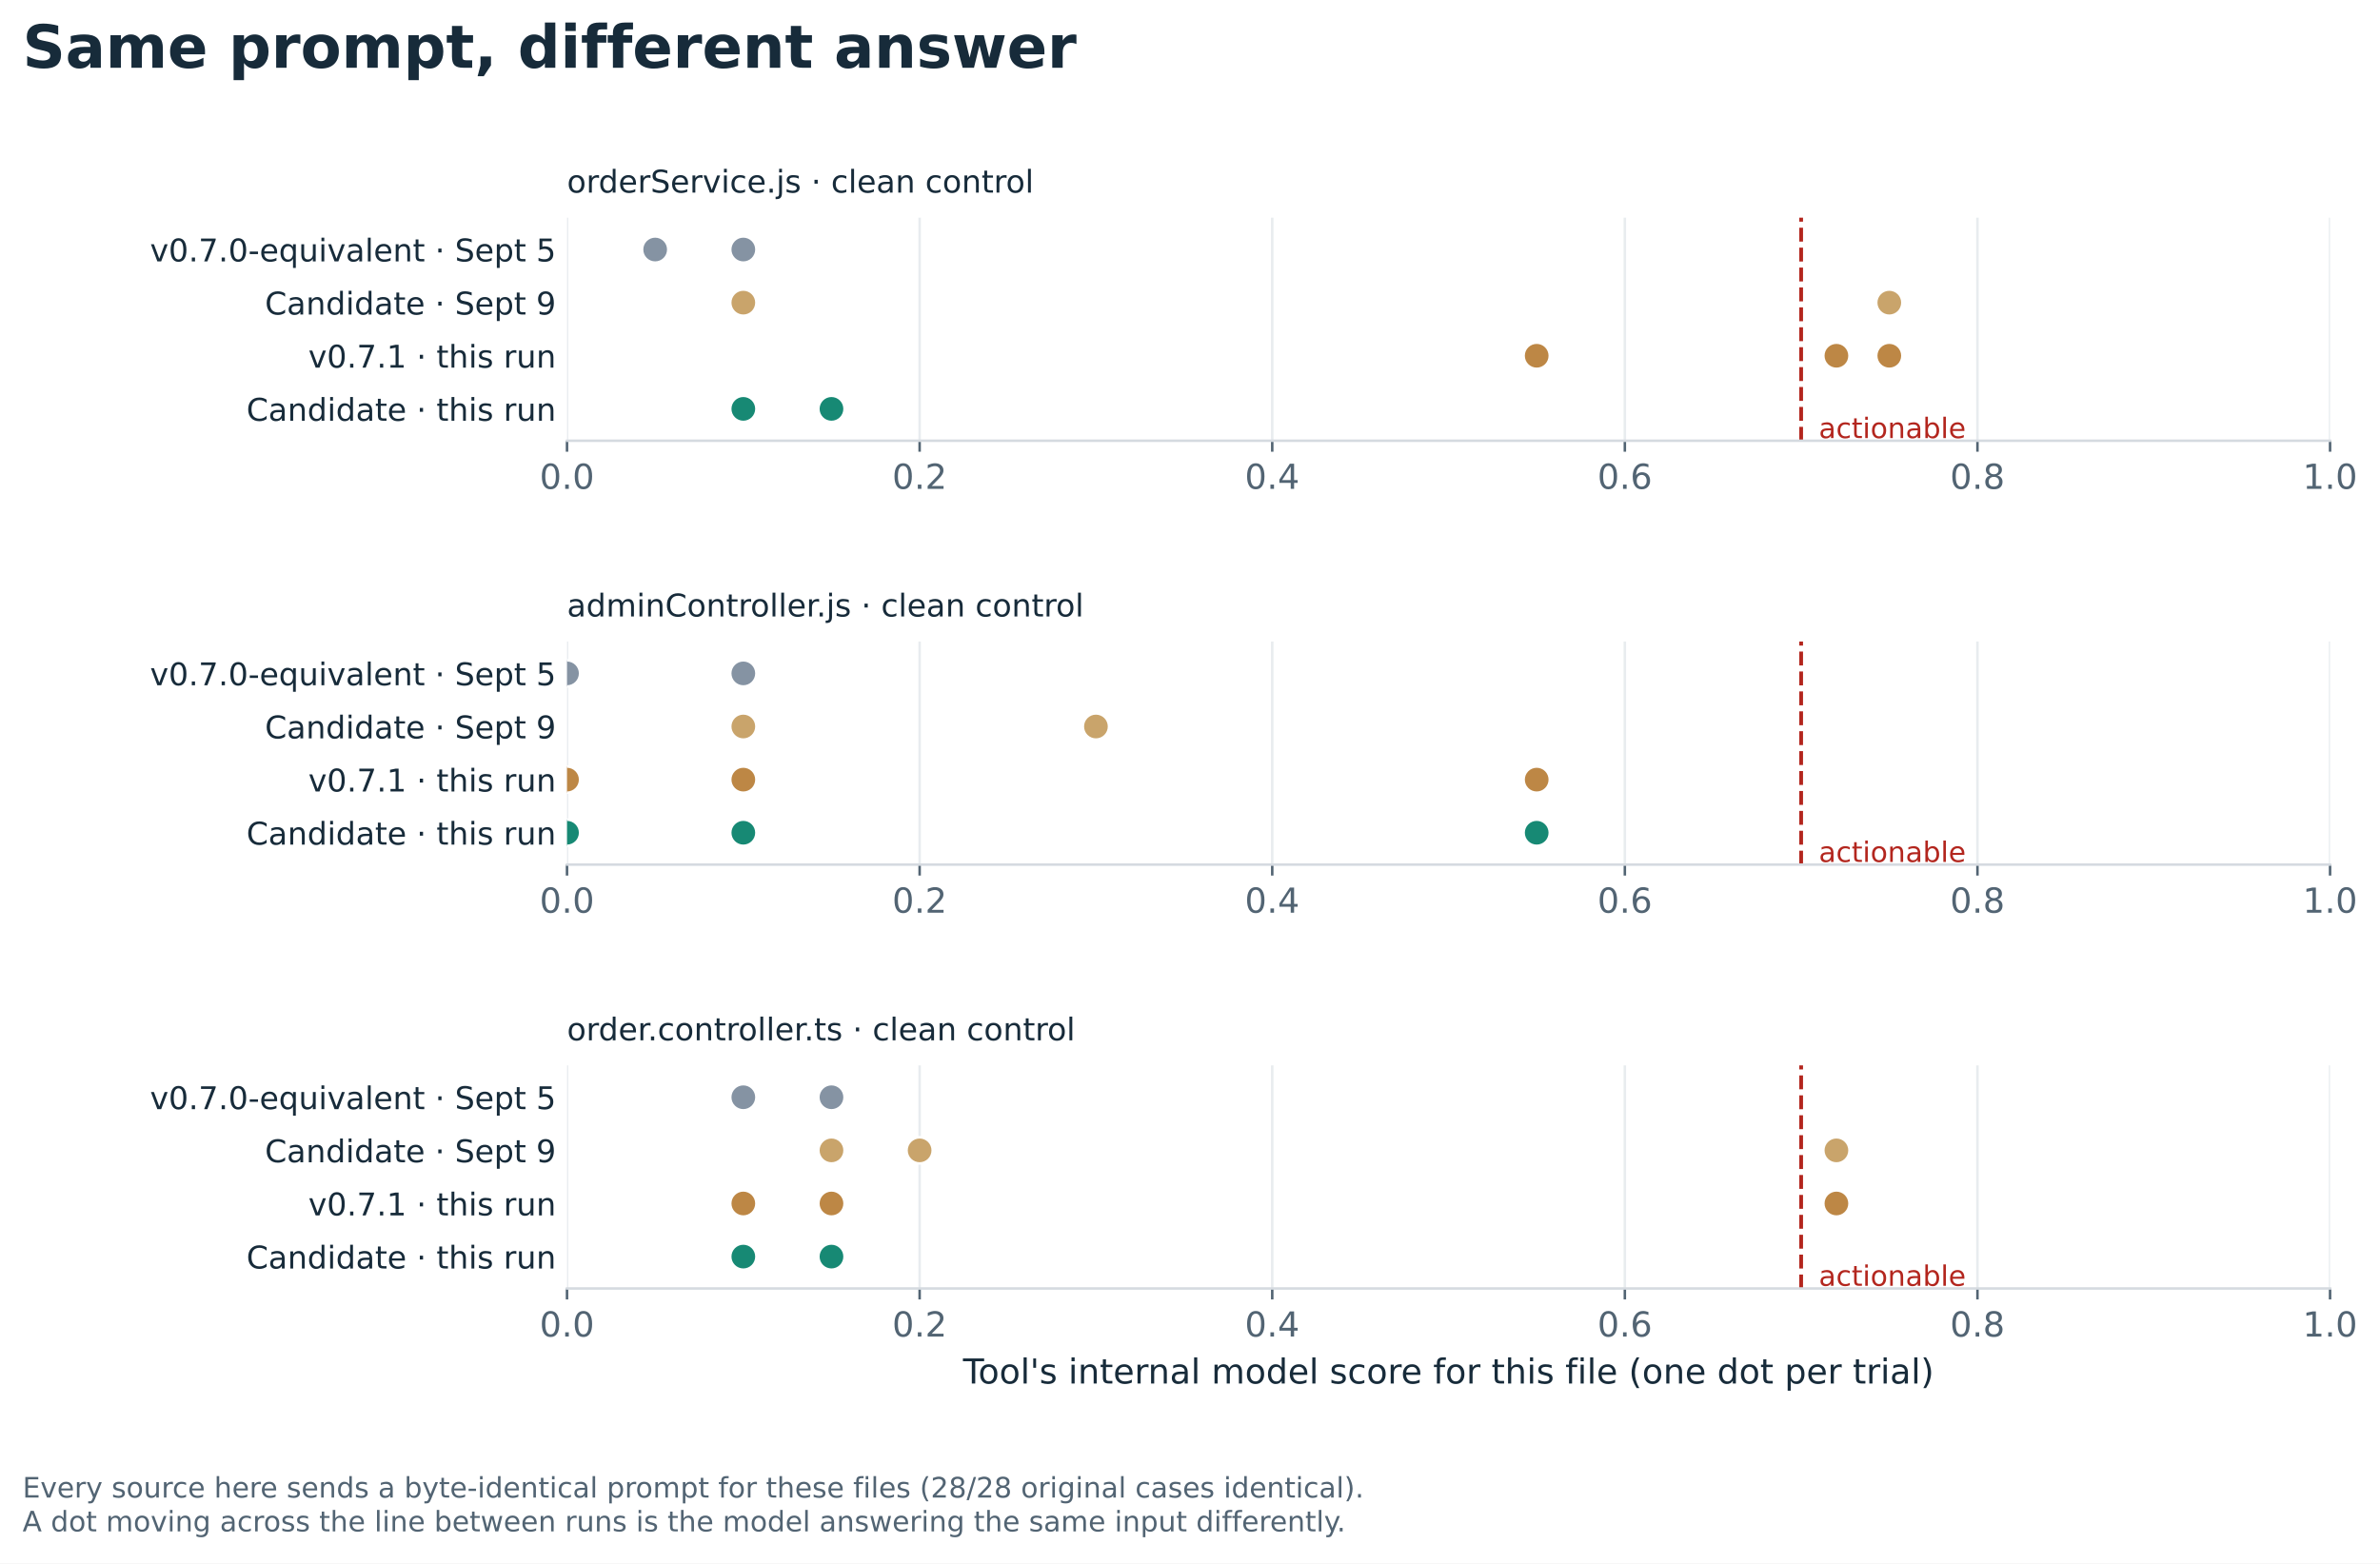
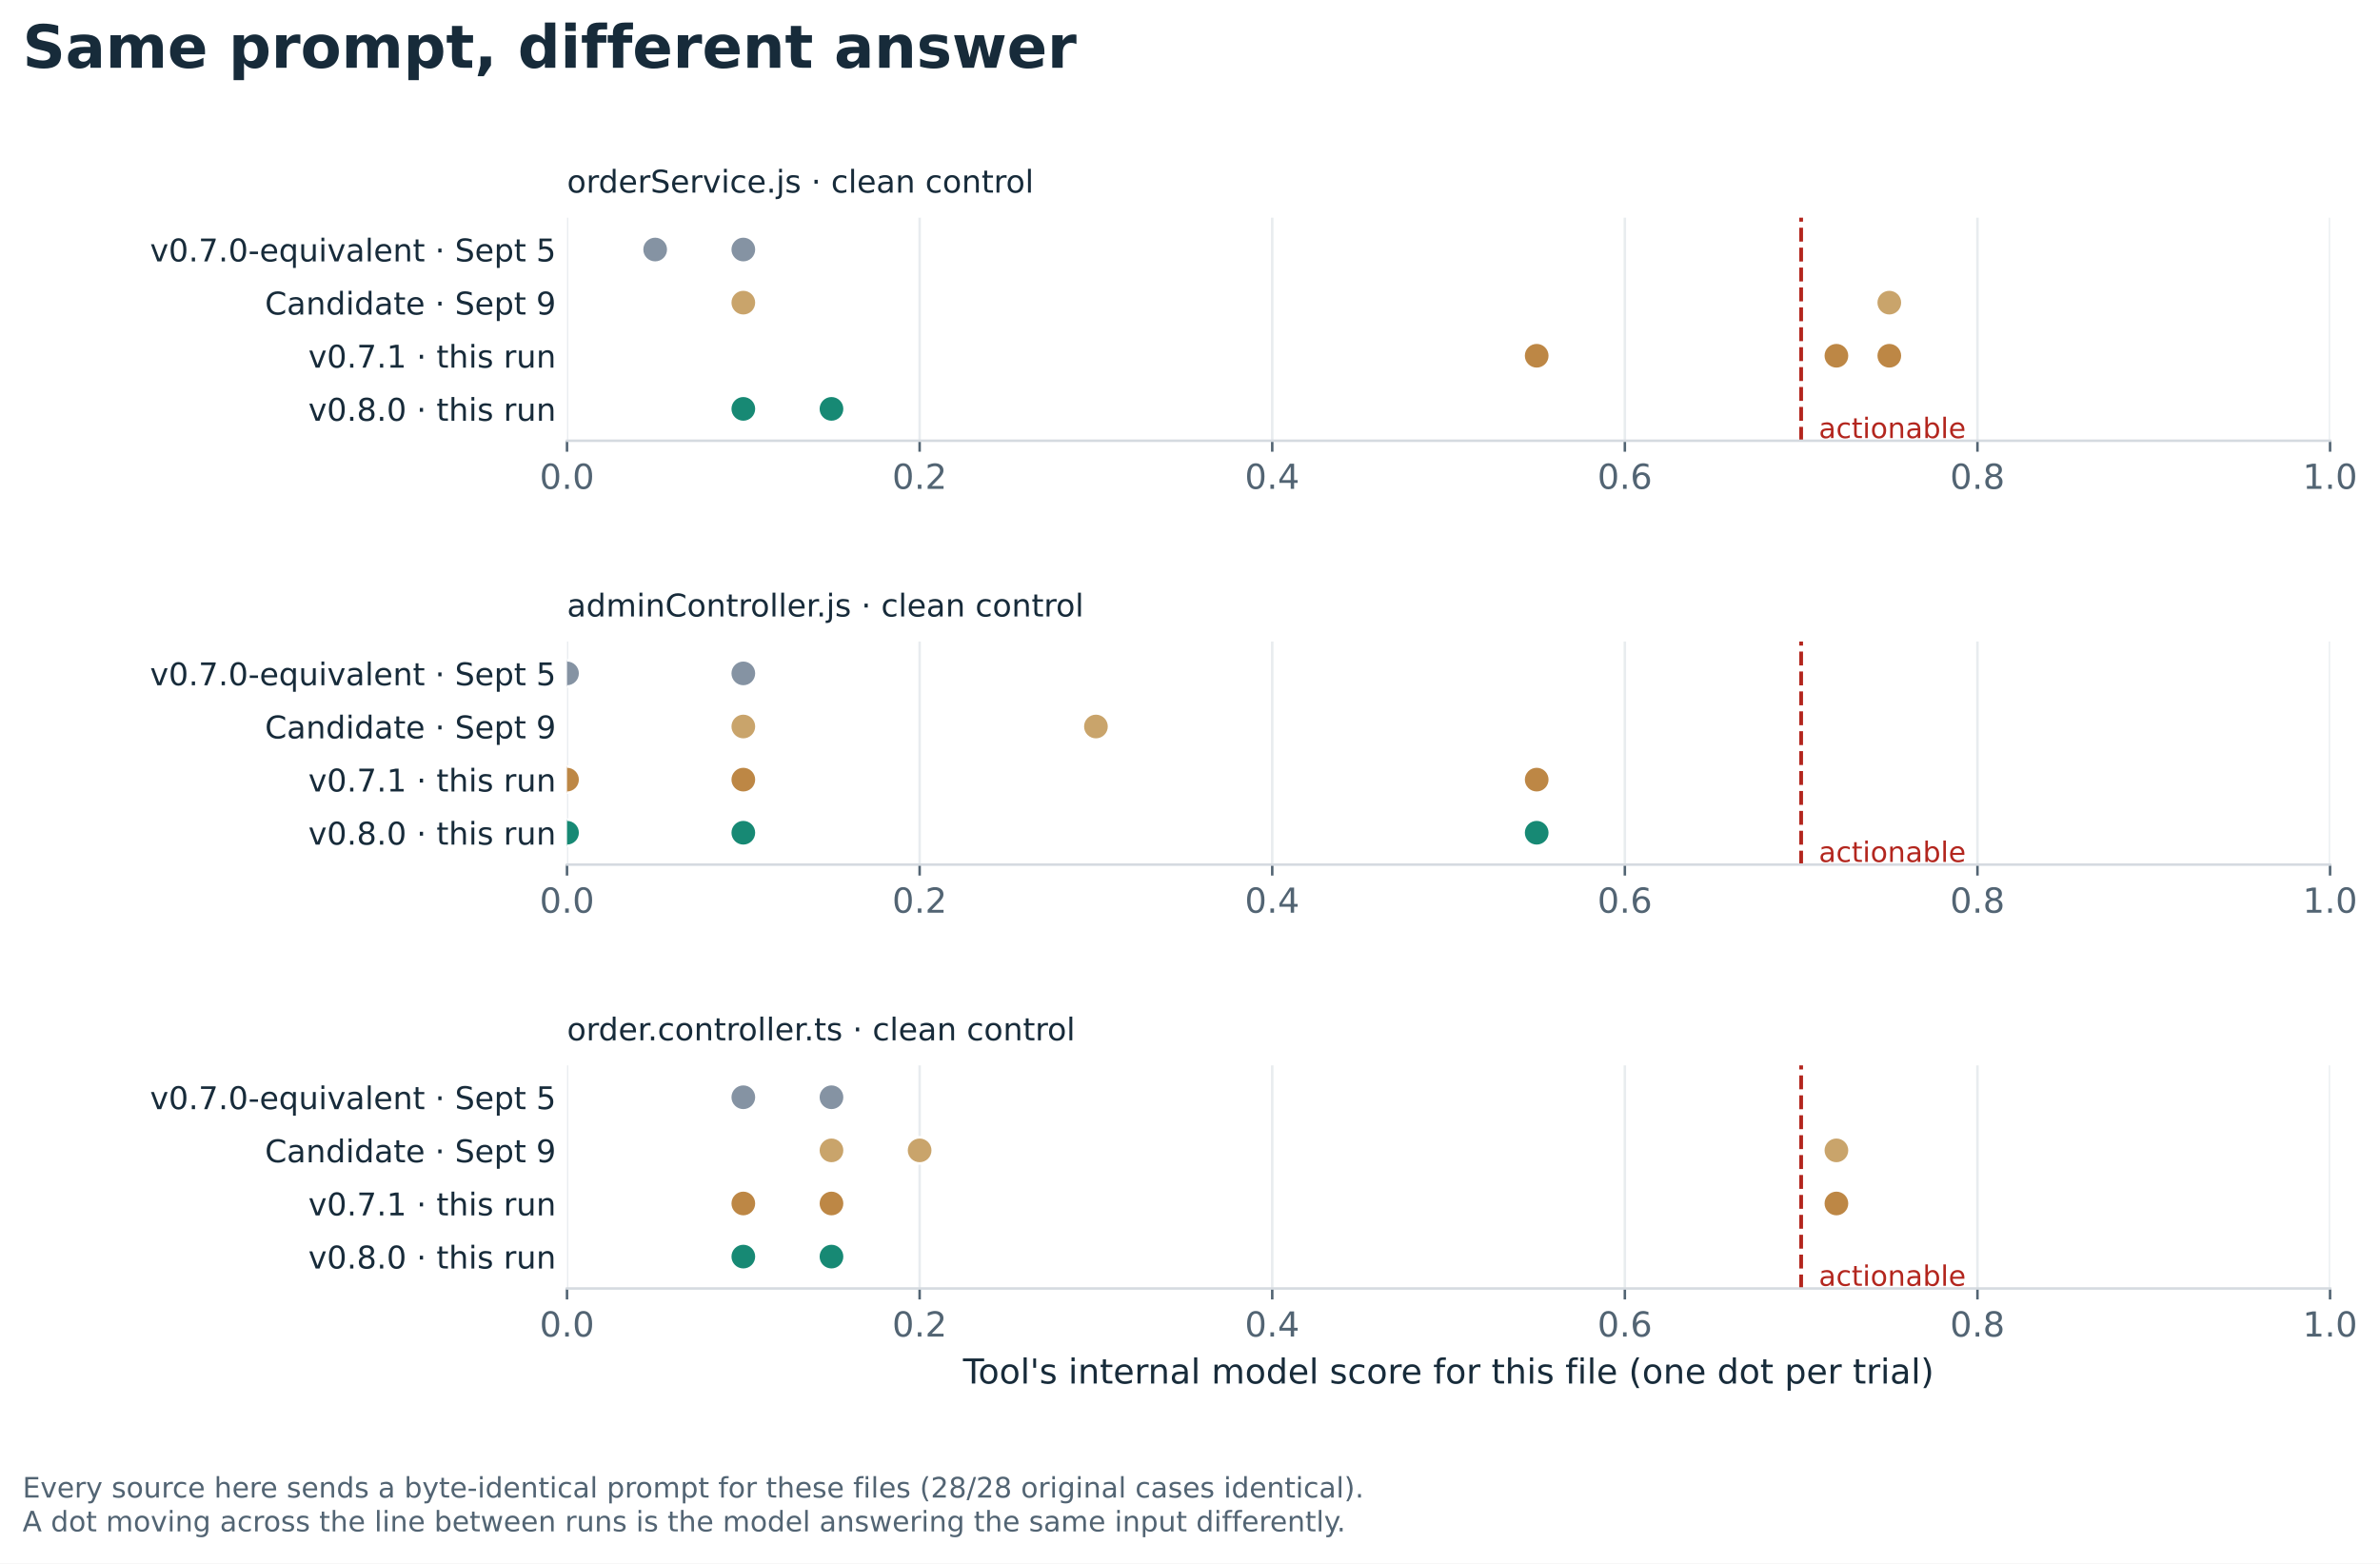
<svg xmlns="http://www.w3.org/2000/svg" xmlns:xlink="http://www.w3.org/1999/xlink" width="760.067pt" height="499.359pt" viewBox="0 0 760.067 499.359" version="1.1">
  <defs>
    <style type="text/css">*{stroke-linejoin: round; stroke-linecap: butt}</style>
  </defs>
  <g id="figure_1">
    <g id="patch_1">
      <path d="M 0 499.359 L 760.067 499.359 L 760.067 0 L 0 0 z " style="fill: #ffffff" />
    </g>
    <g id="axes_1">
      <g id="patch_2">
        <path d="M 181.08 140.766 L 744.12 140.766 L 744.12 69.516 L 181.08 69.516 z " style="fill: #ffffff" />
      </g>
      <g id="matplotlib.axis_1">
        <g id="xtick_1">
          <g id="line2d_1">
-             <path d="M 181.08 140.766 L 181.08 69.516 " clip-path="url(#pa9f233105c)" style="fill: none; stroke: #e8ecef; stroke-width: 0.8; stroke-linecap: square" />
+             <path d="M 181.08 140.766 L 181.08 69.516 " clip-path="url(#p0453c0a627)" style="fill: none; stroke: #e8ecef; stroke-width: 0.8; stroke-linecap: square" />
          </g>
          <g id="line2d_2">
            <defs>
-               <path id="m684a42f811" d="M 0 0 L 0 3.5 " style="stroke: #526473; stroke-width: 0.8" />
+               <path id="mbb8ef0e922" d="M 0 0 L 0 3.5 " style="stroke: #526473; stroke-width: 0.8" />
            </defs>
            <g>
-               <use xlink:href="#m684a42f811" x="181.08" y="140.766" style="fill: #526473; stroke: #526473; stroke-width: 0.8" />
+               <use xlink:href="#mbb8ef0e922" x="181.08" y="140.766" style="fill: #526473; stroke: #526473; stroke-width: 0.8" />
            </g>
          </g>
          <g id="text_1">
            <text style="font-size: 11px; font-family: 'DejaVu Sans'; text-anchor: middle; fill: #526473" x="181.08" y="156.123" transform="rotate(-0 181.08 156.1234)">0.0</text>
          </g>
        </g>
        <g id="xtick_2">
          <g id="line2d_3">
-             <path d="M 293.688 140.766 L 293.688 69.516 " clip-path="url(#pa9f233105c)" style="fill: none; stroke: #e8ecef; stroke-width: 0.8; stroke-linecap: square" />
+             <path d="M 293.688 140.766 L 293.688 69.516 " clip-path="url(#p0453c0a627)" style="fill: none; stroke: #e8ecef; stroke-width: 0.8; stroke-linecap: square" />
          </g>
          <g id="line2d_4">
            <g>
-               <use xlink:href="#m684a42f811" x="293.688" y="140.766" style="fill: #526473; stroke: #526473; stroke-width: 0.8" />
+               <use xlink:href="#mbb8ef0e922" x="293.688" y="140.766" style="fill: #526473; stroke: #526473; stroke-width: 0.8" />
            </g>
          </g>
          <g id="text_2">
            <text style="font-size: 11px; font-family: 'DejaVu Sans'; text-anchor: middle; fill: #526473" x="293.688" y="156.123" transform="rotate(-0 293.688 156.1234)">0.2</text>
          </g>
        </g>
        <g id="xtick_3">
          <g id="line2d_5">
-             <path d="M 406.296 140.766 L 406.296 69.516 " clip-path="url(#pa9f233105c)" style="fill: none; stroke: #e8ecef; stroke-width: 0.8; stroke-linecap: square" />
+             <path d="M 406.296 140.766 L 406.296 69.516 " clip-path="url(#p0453c0a627)" style="fill: none; stroke: #e8ecef; stroke-width: 0.8; stroke-linecap: square" />
          </g>
          <g id="line2d_6">
            <g>
-               <use xlink:href="#m684a42f811" x="406.296" y="140.766" style="fill: #526473; stroke: #526473; stroke-width: 0.8" />
+               <use xlink:href="#mbb8ef0e922" x="406.296" y="140.766" style="fill: #526473; stroke: #526473; stroke-width: 0.8" />
            </g>
          </g>
          <g id="text_3">
            <text style="font-size: 11px; font-family: 'DejaVu Sans'; text-anchor: middle; fill: #526473" x="406.296" y="156.123" transform="rotate(-0 406.296 156.1234)">0.4</text>
          </g>
        </g>
        <g id="xtick_4">
          <g id="line2d_7">
-             <path d="M 518.904 140.766 L 518.904 69.516 " clip-path="url(#pa9f233105c)" style="fill: none; stroke: #e8ecef; stroke-width: 0.8; stroke-linecap: square" />
+             <path d="M 518.904 140.766 L 518.904 69.516 " clip-path="url(#p0453c0a627)" style="fill: none; stroke: #e8ecef; stroke-width: 0.8; stroke-linecap: square" />
          </g>
          <g id="line2d_8">
            <g>
-               <use xlink:href="#m684a42f811" x="518.904" y="140.766" style="fill: #526473; stroke: #526473; stroke-width: 0.8" />
+               <use xlink:href="#mbb8ef0e922" x="518.904" y="140.766" style="fill: #526473; stroke: #526473; stroke-width: 0.8" />
            </g>
          </g>
          <g id="text_4">
            <text style="font-size: 11px; font-family: 'DejaVu Sans'; text-anchor: middle; fill: #526473" x="518.904" y="156.123" transform="rotate(-0 518.904 156.1234)">0.6</text>
          </g>
        </g>
        <g id="xtick_5">
          <g id="line2d_9">
-             <path d="M 631.512 140.766 L 631.512 69.516 " clip-path="url(#pa9f233105c)" style="fill: none; stroke: #e8ecef; stroke-width: 0.8; stroke-linecap: square" />
+             <path d="M 631.512 140.766 L 631.512 69.516 " clip-path="url(#p0453c0a627)" style="fill: none; stroke: #e8ecef; stroke-width: 0.8; stroke-linecap: square" />
          </g>
          <g id="line2d_10">
            <g>
-               <use xlink:href="#m684a42f811" x="631.512" y="140.766" style="fill: #526473; stroke: #526473; stroke-width: 0.8" />
+               <use xlink:href="#mbb8ef0e922" x="631.512" y="140.766" style="fill: #526473; stroke: #526473; stroke-width: 0.8" />
            </g>
          </g>
          <g id="text_5">
            <text style="font-size: 11px; font-family: 'DejaVu Sans'; text-anchor: middle; fill: #526473" x="631.512" y="156.123" transform="rotate(-0 631.512 156.1234)">0.8</text>
          </g>
        </g>
        <g id="xtick_6">
          <g id="line2d_11">
-             <path d="M 744.12 140.766 L 744.12 69.516 " clip-path="url(#pa9f233105c)" style="fill: none; stroke: #e8ecef; stroke-width: 0.8; stroke-linecap: square" />
+             <path d="M 744.12 140.766 L 744.12 69.516 " clip-path="url(#p0453c0a627)" style="fill: none; stroke: #e8ecef; stroke-width: 0.8; stroke-linecap: square" />
          </g>
          <g id="line2d_12">
            <g>
-               <use xlink:href="#m684a42f811" x="744.12" y="140.766" style="fill: #526473; stroke: #526473; stroke-width: 0.8" />
+               <use xlink:href="#mbb8ef0e922" x="744.12" y="140.766" style="fill: #526473; stroke: #526473; stroke-width: 0.8" />
            </g>
          </g>
          <g id="text_6">
            <text style="font-size: 11px; font-family: 'DejaVu Sans'; text-anchor: middle; fill: #526473" x="744.12" y="156.123" transform="rotate(-0 744.12 156.1234)">1.0</text>
          </g>
        </g>
      </g>
      <g id="matplotlib.axis_2">
        <g id="ytick_1">
          <g id="line2d_13" />
          <g id="text_7">
            <text style="font-size: 10px; font-family: 'DejaVu Sans'; text-anchor: end; fill: #172b3a" x="177.58" y="83.494" transform="rotate(-0 177.58 83.49379)">v0.7.0-equivalent · Sept 5</text>
          </g>
        </g>
        <g id="ytick_2">
          <g id="line2d_14" />
          <g id="text_8">
            <text style="font-size: 10px; font-family: 'DejaVu Sans'; text-anchor: end; fill: #172b3a" x="177.58" y="100.458" transform="rotate(-0 177.58 100.4581)">Candidate · Sept 9</text>
          </g>
        </g>
        <g id="ytick_3">
          <g id="line2d_15" />
          <g id="text_9">
            <text style="font-size: 10px; font-family: 'DejaVu Sans'; text-anchor: end; fill: #172b3a" x="177.58" y="117.422" transform="rotate(-0 177.58 117.4224)">v0.7.1 · this run</text>
          </g>
        </g>
        <g id="ytick_4">
          <g id="line2d_16" />
          <g id="text_10">
-             <text style="font-size: 10px; font-family: 'DejaVu Sans'; text-anchor: end; fill: #172b3a" x="177.58" y="134.387" transform="rotate(-0 177.58 134.3866)">Candidate · this run</text>
+             <text style="font-size: 10px; font-family: 'DejaVu Sans'; text-anchor: end; fill: #172b3a" x="177.58" y="134.387" transform="rotate(-0 177.58 134.3866)">v0.8.0 · this run</text>
          </g>
        </g>
      </g>
      <g id="line2d_17">
-         <path d="M 575.208 140.766 L 575.208 69.516 " clip-path="url(#pa9f233105c)" style="fill: none; stroke-dasharray: 4.44,1.92; stroke-dashoffset: 0; stroke: #b3261e; stroke-width: 1.2" />
+         <path d="M 575.208 140.766 L 575.208 69.516 " clip-path="url(#p0453c0a627)" style="fill: none; stroke-dasharray: 4.44,1.92; stroke-dashoffset: 0; stroke: #b3261e; stroke-width: 1.2" />
      </g>
      <g id="patch_3">
        <path d="M 181.08 140.766 L 744.12 140.766 " style="fill: none; stroke: #d5dae0; stroke-width: 0.8; stroke-linejoin: miter; stroke-linecap: square" />
      </g>
      <g id="PathCollection_1">
        <defs>
-           <path id="mfb8ece0337" d="M 0 4.183 C 1.109 4.183 2.174 3.743 2.958 2.958 C 3.743 2.174 4.183 1.109 4.183 0 C 4.183 -1.109 3.743 -2.174 2.958 -2.958 C 2.174 -3.743 1.109 -4.183 0 -4.183 C -1.109 -4.183 -2.174 -3.743 -2.958 -2.958 C -3.743 -2.174 -4.183 -1.109 -4.183 0 C -4.183 1.109 -3.743 2.174 -2.958 2.958 C -2.174 3.743 -1.109 4.183 0 4.183 z " style="stroke: #ffffff; stroke-width: 0.8" />
+           <path id="mc5a48ffa8a" d="M 0 4.183 C 1.109 4.183 2.174 3.743 2.958 2.958 C 3.743 2.174 4.183 1.109 4.183 0 C 4.183 -1.109 3.743 -2.174 2.958 -2.958 C 2.174 -3.743 1.109 -4.183 0 -4.183 C -1.109 -4.183 -2.174 -3.743 -2.958 -2.958 C -3.743 -2.174 -4.183 -1.109 -4.183 0 C -4.183 1.109 -3.743 2.174 -2.958 2.958 C -2.174 3.743 -1.109 4.183 0 4.183 z " style="stroke: #ffffff; stroke-width: 0.8" />
        </defs>
-         <g clip-path="url(#pa9f233105c)">
-           <use xlink:href="#mfb8ece0337" x="237.384" y="79.695" style="fill: #8593a3; stroke: #ffffff; stroke-width: 0.8" />
-           <use xlink:href="#mfb8ece0337" x="209.232" y="79.695" style="fill: #8593a3; stroke: #ffffff; stroke-width: 0.8" />
-           <use xlink:href="#mfb8ece0337" x="237.384" y="79.695" style="fill: #8593a3; stroke: #ffffff; stroke-width: 0.8" />
+         <g clip-path="url(#p0453c0a627)">
+           <use xlink:href="#mc5a48ffa8a" x="237.384" y="79.695" style="fill: #8593a3; stroke: #ffffff; stroke-width: 0.8" />
+           <use xlink:href="#mc5a48ffa8a" x="209.232" y="79.695" style="fill: #8593a3; stroke: #ffffff; stroke-width: 0.8" />
+           <use xlink:href="#mc5a48ffa8a" x="237.384" y="79.695" style="fill: #8593a3; stroke: #ffffff; stroke-width: 0.8" />
        </g>
      </g>
      <g id="PathCollection_2">
        <defs>
-           <path id="maa9c45d55c" d="M 0 4.183 C 1.109 4.183 2.174 3.743 2.958 2.958 C 3.743 2.174 4.183 1.109 4.183 0 C 4.183 -1.109 3.743 -2.174 2.958 -2.958 C 2.174 -3.743 1.109 -4.183 0 -4.183 C -1.109 -4.183 -2.174 -3.743 -2.958 -2.958 C -3.743 -2.174 -4.183 -1.109 -4.183 0 C -4.183 1.109 -3.743 2.174 -2.958 2.958 C -2.174 3.743 -1.109 4.183 0 4.183 z " style="stroke: #ffffff; stroke-width: 0.8" />
+           <path id="m47d419fdc9" d="M 0 4.183 C 1.109 4.183 2.174 3.743 2.958 2.958 C 3.743 2.174 4.183 1.109 4.183 0 C 4.183 -1.109 3.743 -2.174 2.958 -2.958 C 2.174 -3.743 1.109 -4.183 0 -4.183 C -1.109 -4.183 -2.174 -3.743 -2.958 -2.958 C -3.743 -2.174 -4.183 -1.109 -4.183 0 C -4.183 1.109 -3.743 2.174 -2.958 2.958 C -2.174 3.743 -1.109 4.183 0 4.183 z " style="stroke: #ffffff; stroke-width: 0.8" />
        </defs>
-         <g clip-path="url(#pa9f233105c)">
-           <use xlink:href="#maa9c45d55c" x="237.384" y="96.659" style="fill: #c9a46b; stroke: #ffffff; stroke-width: 0.8" />
-           <use xlink:href="#maa9c45d55c" x="603.36" y="96.659" style="fill: #c9a46b; stroke: #ffffff; stroke-width: 0.8" />
-           <use xlink:href="#maa9c45d55c" x="603.36" y="96.659" style="fill: #c9a46b; stroke: #ffffff; stroke-width: 0.8" />
+         <g clip-path="url(#p0453c0a627)">
+           <use xlink:href="#m47d419fdc9" x="237.384" y="96.659" style="fill: #c9a46b; stroke: #ffffff; stroke-width: 0.8" />
+           <use xlink:href="#m47d419fdc9" x="603.36" y="96.659" style="fill: #c9a46b; stroke: #ffffff; stroke-width: 0.8" />
+           <use xlink:href="#m47d419fdc9" x="603.36" y="96.659" style="fill: #c9a46b; stroke: #ffffff; stroke-width: 0.8" />
        </g>
      </g>
      <g id="PathCollection_3">
        <defs>
-           <path id="m0142bbe4d9" d="M 0 4.183 C 1.109 4.183 2.174 3.743 2.958 2.958 C 3.743 2.174 4.183 1.109 4.183 0 C 4.183 -1.109 3.743 -2.174 2.958 -2.958 C 2.174 -3.743 1.109 -4.183 0 -4.183 C -1.109 -4.183 -2.174 -3.743 -2.958 -2.958 C -3.743 -2.174 -4.183 -1.109 -4.183 0 C -4.183 1.109 -3.743 2.174 -2.958 2.958 C -2.174 3.743 -1.109 4.183 0 4.183 z " style="stroke: #ffffff; stroke-width: 0.8" />
+           <path id="m93160c83d4" d="M 0 4.183 C 1.109 4.183 2.174 3.743 2.958 2.958 C 3.743 2.174 4.183 1.109 4.183 0 C 4.183 -1.109 3.743 -2.174 2.958 -2.958 C 2.174 -3.743 1.109 -4.183 0 -4.183 C -1.109 -4.183 -2.174 -3.743 -2.958 -2.958 C -3.743 -2.174 -4.183 -1.109 -4.183 0 C -4.183 1.109 -3.743 2.174 -2.958 2.958 C -2.174 3.743 -1.109 4.183 0 4.183 z " style="stroke: #ffffff; stroke-width: 0.8" />
        </defs>
-         <g clip-path="url(#pa9f233105c)">
-           <use xlink:href="#m0142bbe4d9" x="490.752" y="113.623" style="fill: #bd8745; stroke: #ffffff; stroke-width: 0.8" />
-           <use xlink:href="#m0142bbe4d9" x="586.469" y="113.623" style="fill: #bd8745; stroke: #ffffff; stroke-width: 0.8" />
-           <use xlink:href="#m0142bbe4d9" x="603.36" y="113.623" style="fill: #bd8745; stroke: #ffffff; stroke-width: 0.8" />
+         <g clip-path="url(#p0453c0a627)">
+           <use xlink:href="#m93160c83d4" x="490.752" y="113.623" style="fill: #bd8745; stroke: #ffffff; stroke-width: 0.8" />
+           <use xlink:href="#m93160c83d4" x="586.469" y="113.623" style="fill: #bd8745; stroke: #ffffff; stroke-width: 0.8" />
+           <use xlink:href="#m93160c83d4" x="603.36" y="113.623" style="fill: #bd8745; stroke: #ffffff; stroke-width: 0.8" />
        </g>
      </g>
      <g id="PathCollection_4">
        <defs>
-           <path id="mc5c4960a45" d="M 0 4.183 C 1.109 4.183 2.174 3.743 2.958 2.958 C 3.743 2.174 4.183 1.109 4.183 0 C 4.183 -1.109 3.743 -2.174 2.958 -2.958 C 2.174 -3.743 1.109 -4.183 0 -4.183 C -1.109 -4.183 -2.174 -3.743 -2.958 -2.958 C -3.743 -2.174 -4.183 -1.109 -4.183 0 C -4.183 1.109 -3.743 2.174 -2.958 2.958 C -2.174 3.743 -1.109 4.183 0 4.183 z " style="stroke: #ffffff; stroke-width: 0.8" />
+           <path id="mc45222897f" d="M 0 4.183 C 1.109 4.183 2.174 3.743 2.958 2.958 C 3.743 2.174 4.183 1.109 4.183 0 C 4.183 -1.109 3.743 -2.174 2.958 -2.958 C 2.174 -3.743 1.109 -4.183 0 -4.183 C -1.109 -4.183 -2.174 -3.743 -2.958 -2.958 C -3.743 -2.174 -4.183 -1.109 -4.183 0 C -4.183 1.109 -3.743 2.174 -2.958 2.958 C -2.174 3.743 -1.109 4.183 0 4.183 z " style="stroke: #ffffff; stroke-width: 0.8" />
        </defs>
-         <g clip-path="url(#pa9f233105c)">
-           <use xlink:href="#mc5c4960a45" x="237.384" y="130.587" style="fill: #178974; stroke: #ffffff; stroke-width: 0.8" />
-           <use xlink:href="#mc5c4960a45" x="265.536" y="130.587" style="fill: #178974; stroke: #ffffff; stroke-width: 0.8" />
-           <use xlink:href="#mc5c4960a45" x="237.384" y="130.587" style="fill: #178974; stroke: #ffffff; stroke-width: 0.8" />
+         <g clip-path="url(#p0453c0a627)">
+           <use xlink:href="#mc45222897f" x="237.384" y="130.587" style="fill: #178974; stroke: #ffffff; stroke-width: 0.8" />
+           <use xlink:href="#mc45222897f" x="265.536" y="130.587" style="fill: #178974; stroke: #ffffff; stroke-width: 0.8" />
+           <use xlink:href="#mc45222897f" x="237.384" y="130.587" style="fill: #178974; stroke: #ffffff; stroke-width: 0.8" />
        </g>
      </g>
      <g id="text_11">
        <text style="font-size: 9px; font-family: 'DejaVu Sans'; text-anchor: start; fill: #b3261e" x="580.838" y="139.918" transform="rotate(-0 580.8384 139.9178)">actionable</text>
      </g>
      <g id="text_12">
        <text style="font-size: 10px; font-family: 'DejaVu Sans'; text-anchor: start; fill: #172b3a" x="181.08" y="61.516" transform="rotate(-0 181.08 61.516)">orderService.js · clean control</text>
      </g>
    </g>
    <g id="axes_2">
      <g id="patch_4">
        <path d="M 181.08 276.141 L 744.12 276.141 L 744.12 204.891 L 181.08 204.891 z " style="fill: #ffffff" />
      </g>
      <g id="matplotlib.axis_3">
        <g id="xtick_7">
          <g id="line2d_18">
-             <path d="M 181.08 276.141 L 181.08 204.891 " clip-path="url(#p1f3008ed6c)" style="fill: none; stroke: #e8ecef; stroke-width: 0.8; stroke-linecap: square" />
+             <path d="M 181.08 276.141 L 181.08 204.891 " clip-path="url(#p5a49f92f90)" style="fill: none; stroke: #e8ecef; stroke-width: 0.8; stroke-linecap: square" />
          </g>
          <g id="line2d_19">
            <g>
-               <use xlink:href="#m684a42f811" x="181.08" y="276.141" style="fill: #526473; stroke: #526473; stroke-width: 0.8" />
+               <use xlink:href="#mbb8ef0e922" x="181.08" y="276.141" style="fill: #526473; stroke: #526473; stroke-width: 0.8" />
            </g>
          </g>
          <g id="text_13">
            <text style="font-size: 11px; font-family: 'DejaVu Sans'; text-anchor: middle; fill: #526473" x="181.08" y="291.498" transform="rotate(-0 181.08 291.4984)">0.0</text>
          </g>
        </g>
        <g id="xtick_8">
          <g id="line2d_20">
-             <path d="M 293.688 276.141 L 293.688 204.891 " clip-path="url(#p1f3008ed6c)" style="fill: none; stroke: #e8ecef; stroke-width: 0.8; stroke-linecap: square" />
+             <path d="M 293.688 276.141 L 293.688 204.891 " clip-path="url(#p5a49f92f90)" style="fill: none; stroke: #e8ecef; stroke-width: 0.8; stroke-linecap: square" />
          </g>
          <g id="line2d_21">
            <g>
-               <use xlink:href="#m684a42f811" x="293.688" y="276.141" style="fill: #526473; stroke: #526473; stroke-width: 0.8" />
+               <use xlink:href="#mbb8ef0e922" x="293.688" y="276.141" style="fill: #526473; stroke: #526473; stroke-width: 0.8" />
            </g>
          </g>
          <g id="text_14">
            <text style="font-size: 11px; font-family: 'DejaVu Sans'; text-anchor: middle; fill: #526473" x="293.688" y="291.498" transform="rotate(-0 293.688 291.4984)">0.2</text>
          </g>
        </g>
        <g id="xtick_9">
          <g id="line2d_22">
-             <path d="M 406.296 276.141 L 406.296 204.891 " clip-path="url(#p1f3008ed6c)" style="fill: none; stroke: #e8ecef; stroke-width: 0.8; stroke-linecap: square" />
+             <path d="M 406.296 276.141 L 406.296 204.891 " clip-path="url(#p5a49f92f90)" style="fill: none; stroke: #e8ecef; stroke-width: 0.8; stroke-linecap: square" />
          </g>
          <g id="line2d_23">
            <g>
-               <use xlink:href="#m684a42f811" x="406.296" y="276.141" style="fill: #526473; stroke: #526473; stroke-width: 0.8" />
+               <use xlink:href="#mbb8ef0e922" x="406.296" y="276.141" style="fill: #526473; stroke: #526473; stroke-width: 0.8" />
            </g>
          </g>
          <g id="text_15">
            <text style="font-size: 11px; font-family: 'DejaVu Sans'; text-anchor: middle; fill: #526473" x="406.296" y="291.498" transform="rotate(-0 406.296 291.4984)">0.4</text>
          </g>
        </g>
        <g id="xtick_10">
          <g id="line2d_24">
-             <path d="M 518.904 276.141 L 518.904 204.891 " clip-path="url(#p1f3008ed6c)" style="fill: none; stroke: #e8ecef; stroke-width: 0.8; stroke-linecap: square" />
+             <path d="M 518.904 276.141 L 518.904 204.891 " clip-path="url(#p5a49f92f90)" style="fill: none; stroke: #e8ecef; stroke-width: 0.8; stroke-linecap: square" />
          </g>
          <g id="line2d_25">
            <g>
-               <use xlink:href="#m684a42f811" x="518.904" y="276.141" style="fill: #526473; stroke: #526473; stroke-width: 0.8" />
+               <use xlink:href="#mbb8ef0e922" x="518.904" y="276.141" style="fill: #526473; stroke: #526473; stroke-width: 0.8" />
            </g>
          </g>
          <g id="text_16">
            <text style="font-size: 11px; font-family: 'DejaVu Sans'; text-anchor: middle; fill: #526473" x="518.904" y="291.498" transform="rotate(-0 518.904 291.4984)">0.6</text>
          </g>
        </g>
        <g id="xtick_11">
          <g id="line2d_26">
-             <path d="M 631.512 276.141 L 631.512 204.891 " clip-path="url(#p1f3008ed6c)" style="fill: none; stroke: #e8ecef; stroke-width: 0.8; stroke-linecap: square" />
+             <path d="M 631.512 276.141 L 631.512 204.891 " clip-path="url(#p5a49f92f90)" style="fill: none; stroke: #e8ecef; stroke-width: 0.8; stroke-linecap: square" />
          </g>
          <g id="line2d_27">
            <g>
-               <use xlink:href="#m684a42f811" x="631.512" y="276.141" style="fill: #526473; stroke: #526473; stroke-width: 0.8" />
+               <use xlink:href="#mbb8ef0e922" x="631.512" y="276.141" style="fill: #526473; stroke: #526473; stroke-width: 0.8" />
            </g>
          </g>
          <g id="text_17">
            <text style="font-size: 11px; font-family: 'DejaVu Sans'; text-anchor: middle; fill: #526473" x="631.512" y="291.498" transform="rotate(-0 631.512 291.4984)">0.8</text>
          </g>
        </g>
        <g id="xtick_12">
          <g id="line2d_28">
-             <path d="M 744.12 276.141 L 744.12 204.891 " clip-path="url(#p1f3008ed6c)" style="fill: none; stroke: #e8ecef; stroke-width: 0.8; stroke-linecap: square" />
+             <path d="M 744.12 276.141 L 744.12 204.891 " clip-path="url(#p5a49f92f90)" style="fill: none; stroke: #e8ecef; stroke-width: 0.8; stroke-linecap: square" />
          </g>
          <g id="line2d_29">
            <g>
-               <use xlink:href="#m684a42f811" x="744.12" y="276.141" style="fill: #526473; stroke: #526473; stroke-width: 0.8" />
+               <use xlink:href="#mbb8ef0e922" x="744.12" y="276.141" style="fill: #526473; stroke: #526473; stroke-width: 0.8" />
            </g>
          </g>
          <g id="text_18">
            <text style="font-size: 11px; font-family: 'DejaVu Sans'; text-anchor: middle; fill: #526473" x="744.12" y="291.498" transform="rotate(-0 744.12 291.4984)">1.0</text>
          </g>
        </g>
      </g>
      <g id="matplotlib.axis_4">
        <g id="ytick_5">
          <g id="line2d_30" />
          <g id="text_19">
            <text style="font-size: 10px; font-family: 'DejaVu Sans'; text-anchor: end; fill: #172b3a" x="177.58" y="218.869" transform="rotate(-0 177.58 218.8688)">v0.7.0-equivalent · Sept 5</text>
          </g>
        </g>
        <g id="ytick_6">
          <g id="line2d_31" />
          <g id="text_20">
            <text style="font-size: 10px; font-family: 'DejaVu Sans'; text-anchor: end; fill: #172b3a" x="177.58" y="235.833" transform="rotate(-0 177.58 235.8331)">Candidate · Sept 9</text>
          </g>
        </g>
        <g id="ytick_7">
          <g id="line2d_32" />
          <g id="text_21">
            <text style="font-size: 10px; font-family: 'DejaVu Sans'; text-anchor: end; fill: #172b3a" x="177.58" y="252.797" transform="rotate(-0 177.58 252.7974)">v0.7.1 · this run</text>
          </g>
        </g>
        <g id="ytick_8">
          <g id="line2d_33" />
          <g id="text_22">
-             <text style="font-size: 10px; font-family: 'DejaVu Sans'; text-anchor: end; fill: #172b3a" x="177.58" y="269.762" transform="rotate(-0 177.58 269.7616)">Candidate · this run</text>
+             <text style="font-size: 10px; font-family: 'DejaVu Sans'; text-anchor: end; fill: #172b3a" x="177.58" y="269.762" transform="rotate(-0 177.58 269.7616)">v0.8.0 · this run</text>
          </g>
        </g>
      </g>
      <g id="line2d_34">
-         <path d="M 575.208 276.141 L 575.208 204.891 " clip-path="url(#p1f3008ed6c)" style="fill: none; stroke-dasharray: 4.44,1.92; stroke-dashoffset: 0; stroke: #b3261e; stroke-width: 1.2" />
+         <path d="M 575.208 276.141 L 575.208 204.891 " clip-path="url(#p5a49f92f90)" style="fill: none; stroke-dasharray: 4.44,1.92; stroke-dashoffset: 0; stroke: #b3261e; stroke-width: 1.2" />
      </g>
      <g id="patch_5">
        <path d="M 181.08 276.141 L 744.12 276.141 " style="fill: none; stroke: #d5dae0; stroke-width: 0.8; stroke-linejoin: miter; stroke-linecap: square" />
      </g>
      <g id="PathCollection_5">
-         <g clip-path="url(#p1f3008ed6c)">
-           <use xlink:href="#mfb8ece0337" x="181.08" y="215.07" style="fill: #8593a3; stroke: #ffffff; stroke-width: 0.8" />
-           <use xlink:href="#mfb8ece0337" x="237.384" y="215.07" style="fill: #8593a3; stroke: #ffffff; stroke-width: 0.8" />
-           <use xlink:href="#mfb8ece0337" x="237.384" y="215.07" style="fill: #8593a3; stroke: #ffffff; stroke-width: 0.8" />
+         <g clip-path="url(#p5a49f92f90)">
+           <use xlink:href="#mc5a48ffa8a" x="181.08" y="215.07" style="fill: #8593a3; stroke: #ffffff; stroke-width: 0.8" />
+           <use xlink:href="#mc5a48ffa8a" x="237.384" y="215.07" style="fill: #8593a3; stroke: #ffffff; stroke-width: 0.8" />
+           <use xlink:href="#mc5a48ffa8a" x="237.384" y="215.07" style="fill: #8593a3; stroke: #ffffff; stroke-width: 0.8" />
        </g>
      </g>
      <g id="PathCollection_6">
-         <g clip-path="url(#p1f3008ed6c)">
-           <use xlink:href="#maa9c45d55c" x="237.384" y="232.034" style="fill: #c9a46b; stroke: #ffffff; stroke-width: 0.8" />
-           <use xlink:href="#maa9c45d55c" x="349.992" y="232.034" style="fill: #c9a46b; stroke: #ffffff; stroke-width: 0.8" />
-           <use xlink:href="#maa9c45d55c" x="237.384" y="232.034" style="fill: #c9a46b; stroke: #ffffff; stroke-width: 0.8" />
+         <g clip-path="url(#p5a49f92f90)">
+           <use xlink:href="#m47d419fdc9" x="237.384" y="232.034" style="fill: #c9a46b; stroke: #ffffff; stroke-width: 0.8" />
+           <use xlink:href="#m47d419fdc9" x="349.992" y="232.034" style="fill: #c9a46b; stroke: #ffffff; stroke-width: 0.8" />
+           <use xlink:href="#m47d419fdc9" x="237.384" y="232.034" style="fill: #c9a46b; stroke: #ffffff; stroke-width: 0.8" />
        </g>
      </g>
      <g id="PathCollection_7">
-         <g clip-path="url(#p1f3008ed6c)">
-           <use xlink:href="#m0142bbe4d9" x="181.08" y="248.998" style="fill: #bd8745; stroke: #ffffff; stroke-width: 0.8" />
-           <use xlink:href="#m0142bbe4d9" x="490.752" y="248.998" style="fill: #bd8745; stroke: #ffffff; stroke-width: 0.8" />
-           <use xlink:href="#m0142bbe4d9" x="237.384" y="248.998" style="fill: #bd8745; stroke: #ffffff; stroke-width: 0.8" />
+         <g clip-path="url(#p5a49f92f90)">
+           <use xlink:href="#m93160c83d4" x="181.08" y="248.998" style="fill: #bd8745; stroke: #ffffff; stroke-width: 0.8" />
+           <use xlink:href="#m93160c83d4" x="490.752" y="248.998" style="fill: #bd8745; stroke: #ffffff; stroke-width: 0.8" />
+           <use xlink:href="#m93160c83d4" x="237.384" y="248.998" style="fill: #bd8745; stroke: #ffffff; stroke-width: 0.8" />
        </g>
      </g>
      <g id="PathCollection_8">
-         <g clip-path="url(#p1f3008ed6c)">
-           <use xlink:href="#mc5c4960a45" x="237.384" y="265.962" style="fill: #178974; stroke: #ffffff; stroke-width: 0.8" />
-           <use xlink:href="#mc5c4960a45" x="490.752" y="265.962" style="fill: #178974; stroke: #ffffff; stroke-width: 0.8" />
-           <use xlink:href="#mc5c4960a45" x="181.08" y="265.962" style="fill: #178974; stroke: #ffffff; stroke-width: 0.8" />
+         <g clip-path="url(#p5a49f92f90)">
+           <use xlink:href="#mc45222897f" x="237.384" y="265.962" style="fill: #178974; stroke: #ffffff; stroke-width: 0.8" />
+           <use xlink:href="#mc45222897f" x="490.752" y="265.962" style="fill: #178974; stroke: #ffffff; stroke-width: 0.8" />
+           <use xlink:href="#mc45222897f" x="181.08" y="265.962" style="fill: #178974; stroke: #ffffff; stroke-width: 0.8" />
        </g>
      </g>
      <g id="text_23">
        <text style="font-size: 9px; font-family: 'DejaVu Sans'; text-anchor: start; fill: #b3261e" x="580.838" y="275.293" transform="rotate(-0 580.8384 275.2928)">actionable</text>
      </g>
      <g id="text_24">
        <text style="font-size: 10px; font-family: 'DejaVu Sans'; text-anchor: start; fill: #172b3a" x="181.08" y="196.891" transform="rotate(-0 181.08 196.891)">adminController.js · clean control</text>
      </g>
    </g>
    <g id="axes_3">
      <g id="patch_6">
        <path d="M 181.08 411.516 L 744.12 411.516 L 744.12 340.266 L 181.08 340.266 z " style="fill: #ffffff" />
      </g>
      <g id="matplotlib.axis_5">
        <g id="xtick_13">
          <g id="line2d_35">
-             <path d="M 181.08 411.516 L 181.08 340.266 " clip-path="url(#p256b946b44)" style="fill: none; stroke: #e8ecef; stroke-width: 0.8; stroke-linecap: square" />
+             <path d="M 181.08 411.516 L 181.08 340.266 " clip-path="url(#p5f8eb5b62d)" style="fill: none; stroke: #e8ecef; stroke-width: 0.8; stroke-linecap: square" />
          </g>
          <g id="line2d_36">
            <g>
-               <use xlink:href="#m684a42f811" x="181.08" y="411.516" style="fill: #526473; stroke: #526473; stroke-width: 0.8" />
+               <use xlink:href="#mbb8ef0e922" x="181.08" y="411.516" style="fill: #526473; stroke: #526473; stroke-width: 0.8" />
            </g>
          </g>
          <g id="text_25">
            <text style="font-size: 11px; font-family: 'DejaVu Sans'; text-anchor: middle; fill: #526473" x="181.08" y="426.873" transform="rotate(-0 181.08 426.8734)">0.0</text>
          </g>
        </g>
        <g id="xtick_14">
          <g id="line2d_37">
-             <path d="M 293.688 411.516 L 293.688 340.266 " clip-path="url(#p256b946b44)" style="fill: none; stroke: #e8ecef; stroke-width: 0.8; stroke-linecap: square" />
+             <path d="M 293.688 411.516 L 293.688 340.266 " clip-path="url(#p5f8eb5b62d)" style="fill: none; stroke: #e8ecef; stroke-width: 0.8; stroke-linecap: square" />
          </g>
          <g id="line2d_38">
            <g>
-               <use xlink:href="#m684a42f811" x="293.688" y="411.516" style="fill: #526473; stroke: #526473; stroke-width: 0.8" />
+               <use xlink:href="#mbb8ef0e922" x="293.688" y="411.516" style="fill: #526473; stroke: #526473; stroke-width: 0.8" />
            </g>
          </g>
          <g id="text_26">
            <text style="font-size: 11px; font-family: 'DejaVu Sans'; text-anchor: middle; fill: #526473" x="293.688" y="426.873" transform="rotate(-0 293.688 426.8734)">0.2</text>
          </g>
        </g>
        <g id="xtick_15">
          <g id="line2d_39">
-             <path d="M 406.296 411.516 L 406.296 340.266 " clip-path="url(#p256b946b44)" style="fill: none; stroke: #e8ecef; stroke-width: 0.8; stroke-linecap: square" />
+             <path d="M 406.296 411.516 L 406.296 340.266 " clip-path="url(#p5f8eb5b62d)" style="fill: none; stroke: #e8ecef; stroke-width: 0.8; stroke-linecap: square" />
          </g>
          <g id="line2d_40">
            <g>
-               <use xlink:href="#m684a42f811" x="406.296" y="411.516" style="fill: #526473; stroke: #526473; stroke-width: 0.8" />
+               <use xlink:href="#mbb8ef0e922" x="406.296" y="411.516" style="fill: #526473; stroke: #526473; stroke-width: 0.8" />
            </g>
          </g>
          <g id="text_27">
            <text style="font-size: 11px; font-family: 'DejaVu Sans'; text-anchor: middle; fill: #526473" x="406.296" y="426.873" transform="rotate(-0 406.296 426.8734)">0.4</text>
          </g>
        </g>
        <g id="xtick_16">
          <g id="line2d_41">
-             <path d="M 518.904 411.516 L 518.904 340.266 " clip-path="url(#p256b946b44)" style="fill: none; stroke: #e8ecef; stroke-width: 0.8; stroke-linecap: square" />
+             <path d="M 518.904 411.516 L 518.904 340.266 " clip-path="url(#p5f8eb5b62d)" style="fill: none; stroke: #e8ecef; stroke-width: 0.8; stroke-linecap: square" />
          </g>
          <g id="line2d_42">
            <g>
-               <use xlink:href="#m684a42f811" x="518.904" y="411.516" style="fill: #526473; stroke: #526473; stroke-width: 0.8" />
+               <use xlink:href="#mbb8ef0e922" x="518.904" y="411.516" style="fill: #526473; stroke: #526473; stroke-width: 0.8" />
            </g>
          </g>
          <g id="text_28">
            <text style="font-size: 11px; font-family: 'DejaVu Sans'; text-anchor: middle; fill: #526473" x="518.904" y="426.873" transform="rotate(-0 518.904 426.8734)">0.6</text>
          </g>
        </g>
        <g id="xtick_17">
          <g id="line2d_43">
-             <path d="M 631.512 411.516 L 631.512 340.266 " clip-path="url(#p256b946b44)" style="fill: none; stroke: #e8ecef; stroke-width: 0.8; stroke-linecap: square" />
+             <path d="M 631.512 411.516 L 631.512 340.266 " clip-path="url(#p5f8eb5b62d)" style="fill: none; stroke: #e8ecef; stroke-width: 0.8; stroke-linecap: square" />
          </g>
          <g id="line2d_44">
            <g>
-               <use xlink:href="#m684a42f811" x="631.512" y="411.516" style="fill: #526473; stroke: #526473; stroke-width: 0.8" />
+               <use xlink:href="#mbb8ef0e922" x="631.512" y="411.516" style="fill: #526473; stroke: #526473; stroke-width: 0.8" />
            </g>
          </g>
          <g id="text_29">
            <text style="font-size: 11px; font-family: 'DejaVu Sans'; text-anchor: middle; fill: #526473" x="631.512" y="426.873" transform="rotate(-0 631.512 426.8734)">0.8</text>
          </g>
        </g>
        <g id="xtick_18">
          <g id="line2d_45">
-             <path d="M 744.12 411.516 L 744.12 340.266 " clip-path="url(#p256b946b44)" style="fill: none; stroke: #e8ecef; stroke-width: 0.8; stroke-linecap: square" />
+             <path d="M 744.12 411.516 L 744.12 340.266 " clip-path="url(#p5f8eb5b62d)" style="fill: none; stroke: #e8ecef; stroke-width: 0.8; stroke-linecap: square" />
          </g>
          <g id="line2d_46">
            <g>
-               <use xlink:href="#m684a42f811" x="744.12" y="411.516" style="fill: #526473; stroke: #526473; stroke-width: 0.8" />
+               <use xlink:href="#mbb8ef0e922" x="744.12" y="411.516" style="fill: #526473; stroke: #526473; stroke-width: 0.8" />
            </g>
          </g>
          <g id="text_30">
            <text style="font-size: 11px; font-family: 'DejaVu Sans'; text-anchor: middle; fill: #526473" x="744.12" y="426.873" transform="rotate(-0 744.12 426.8734)">1.0</text>
          </g>
        </g>
        <g id="text_31">
          <text style="font-size: 11px; font-family: 'DejaVu Sans'; text-anchor: middle; fill: #172b3a" x="462.6" y="441.874" transform="rotate(-0 462.6 441.8743)">Tool's internal model score for this file (one dot per trial)</text>
        </g>
      </g>
      <g id="matplotlib.axis_6">
        <g id="ytick_9">
          <g id="line2d_47" />
          <g id="text_32">
            <text style="font-size: 10px; font-family: 'DejaVu Sans'; text-anchor: end; fill: #172b3a" x="177.58" y="354.244" transform="rotate(-0 177.58 354.2438)">v0.7.0-equivalent · Sept 5</text>
          </g>
        </g>
        <g id="ytick_10">
          <g id="line2d_48" />
          <g id="text_33">
            <text style="font-size: 10px; font-family: 'DejaVu Sans'; text-anchor: end; fill: #172b3a" x="177.58" y="371.208" transform="rotate(-0 177.58 371.2081)">Candidate · Sept 9</text>
          </g>
        </g>
        <g id="ytick_11">
          <g id="line2d_49" />
          <g id="text_34">
            <text style="font-size: 10px; font-family: 'DejaVu Sans'; text-anchor: end; fill: #172b3a" x="177.58" y="388.172" transform="rotate(-0 177.58 388.1724)">v0.7.1 · this run</text>
          </g>
        </g>
        <g id="ytick_12">
          <g id="line2d_50" />
          <g id="text_35">
-             <text style="font-size: 10px; font-family: 'DejaVu Sans'; text-anchor: end; fill: #172b3a" x="177.58" y="405.137" transform="rotate(-0 177.58 405.1366)">Candidate · this run</text>
+             <text style="font-size: 10px; font-family: 'DejaVu Sans'; text-anchor: end; fill: #172b3a" x="177.58" y="405.137" transform="rotate(-0 177.58 405.1366)">v0.8.0 · this run</text>
          </g>
        </g>
      </g>
      <g id="line2d_51">
-         <path d="M 575.208 411.516 L 575.208 340.266 " clip-path="url(#p256b946b44)" style="fill: none; stroke-dasharray: 4.44,1.92; stroke-dashoffset: 0; stroke: #b3261e; stroke-width: 1.2" />
+         <path d="M 575.208 411.516 L 575.208 340.266 " clip-path="url(#p5f8eb5b62d)" style="fill: none; stroke-dasharray: 4.44,1.92; stroke-dashoffset: 0; stroke: #b3261e; stroke-width: 1.2" />
      </g>
      <g id="patch_7">
        <path d="M 181.08 411.516 L 744.12 411.516 " style="fill: none; stroke: #d5dae0; stroke-width: 0.8; stroke-linejoin: miter; stroke-linecap: square" />
      </g>
      <g id="PathCollection_9">
-         <g clip-path="url(#p256b946b44)">
-           <use xlink:href="#mfb8ece0337" x="265.536" y="350.445" style="fill: #8593a3; stroke: #ffffff; stroke-width: 0.8" />
-           <use xlink:href="#mfb8ece0337" x="237.384" y="350.445" style="fill: #8593a3; stroke: #ffffff; stroke-width: 0.8" />
-           <use xlink:href="#mfb8ece0337" x="237.384" y="350.445" style="fill: #8593a3; stroke: #ffffff; stroke-width: 0.8" />
+         <g clip-path="url(#p5f8eb5b62d)">
+           <use xlink:href="#mc5a48ffa8a" x="265.536" y="350.445" style="fill: #8593a3; stroke: #ffffff; stroke-width: 0.8" />
+           <use xlink:href="#mc5a48ffa8a" x="237.384" y="350.445" style="fill: #8593a3; stroke: #ffffff; stroke-width: 0.8" />
+           <use xlink:href="#mc5a48ffa8a" x="237.384" y="350.445" style="fill: #8593a3; stroke: #ffffff; stroke-width: 0.8" />
        </g>
      </g>
      <g id="PathCollection_10">
-         <g clip-path="url(#p256b946b44)">
-           <use xlink:href="#maa9c45d55c" x="265.536" y="367.409" style="fill: #c9a46b; stroke: #ffffff; stroke-width: 0.8" />
-           <use xlink:href="#maa9c45d55c" x="586.469" y="367.409" style="fill: #c9a46b; stroke: #ffffff; stroke-width: 0.8" />
-           <use xlink:href="#maa9c45d55c" x="293.688" y="367.409" style="fill: #c9a46b; stroke: #ffffff; stroke-width: 0.8" />
+         <g clip-path="url(#p5f8eb5b62d)">
+           <use xlink:href="#m47d419fdc9" x="265.536" y="367.409" style="fill: #c9a46b; stroke: #ffffff; stroke-width: 0.8" />
+           <use xlink:href="#m47d419fdc9" x="586.469" y="367.409" style="fill: #c9a46b; stroke: #ffffff; stroke-width: 0.8" />
+           <use xlink:href="#m47d419fdc9" x="293.688" y="367.409" style="fill: #c9a46b; stroke: #ffffff; stroke-width: 0.8" />
        </g>
      </g>
      <g id="PathCollection_11">
-         <g clip-path="url(#p256b946b44)">
-           <use xlink:href="#m0142bbe4d9" x="265.536" y="384.373" style="fill: #bd8745; stroke: #ffffff; stroke-width: 0.8" />
-           <use xlink:href="#m0142bbe4d9" x="586.469" y="384.373" style="fill: #bd8745; stroke: #ffffff; stroke-width: 0.8" />
-           <use xlink:href="#m0142bbe4d9" x="237.384" y="384.373" style="fill: #bd8745; stroke: #ffffff; stroke-width: 0.8" />
+         <g clip-path="url(#p5f8eb5b62d)">
+           <use xlink:href="#m93160c83d4" x="265.536" y="384.373" style="fill: #bd8745; stroke: #ffffff; stroke-width: 0.8" />
+           <use xlink:href="#m93160c83d4" x="586.469" y="384.373" style="fill: #bd8745; stroke: #ffffff; stroke-width: 0.8" />
+           <use xlink:href="#m93160c83d4" x="237.384" y="384.373" style="fill: #bd8745; stroke: #ffffff; stroke-width: 0.8" />
        </g>
      </g>
      <g id="PathCollection_12">
-         <g clip-path="url(#p256b946b44)">
-           <use xlink:href="#mc5c4960a45" x="237.384" y="401.337" style="fill: #178974; stroke: #ffffff; stroke-width: 0.8" />
-           <use xlink:href="#mc5c4960a45" x="265.536" y="401.337" style="fill: #178974; stroke: #ffffff; stroke-width: 0.8" />
-           <use xlink:href="#mc5c4960a45" x="265.536" y="401.337" style="fill: #178974; stroke: #ffffff; stroke-width: 0.8" />
+         <g clip-path="url(#p5f8eb5b62d)">
+           <use xlink:href="#mc45222897f" x="237.384" y="401.337" style="fill: #178974; stroke: #ffffff; stroke-width: 0.8" />
+           <use xlink:href="#mc45222897f" x="265.536" y="401.337" style="fill: #178974; stroke: #ffffff; stroke-width: 0.8" />
+           <use xlink:href="#mc45222897f" x="265.536" y="401.337" style="fill: #178974; stroke: #ffffff; stroke-width: 0.8" />
        </g>
      </g>
      <g id="text_36">
        <text style="font-size: 9px; font-family: 'DejaVu Sans'; text-anchor: start; fill: #b3261e" x="580.838" y="410.668" transform="rotate(-0 580.8384 410.6678)">actionable</text>
      </g>
      <g id="text_37">
        <text style="font-size: 10px; font-family: 'DejaVu Sans'; text-anchor: start; fill: #172b3a" x="181.08" y="332.266" transform="rotate(-0 181.08 332.266)">order.controller.ts · clean control</text>
      </g>
    </g>
    <g id="text_38">
      <text style="font-weight: 700; font-size: 19px; font-family: 'DejaVu Sans'; text-anchor: start; fill: #172b3a" x="7.2" y="21.637" transform="rotate(-0 7.2 21.63703)">Same prompt, different answer</text>
    </g>
    <g id="text_39">
      <text style="font-size: 9px; font-family: 'DejaVu Sans'; fill: #526473" transform="translate(7.2 478.2935)">Every source here sends a byte-identical prompt for these files (28/28 original cases identical).</text>
      <text style="font-size: 9px; font-family: 'DejaVu Sans'; fill: #526473" transform="translate(7.2 489.096)">A dot moving across the line between runs is the model answering the same input differently.</text>
    </g>
  </g>
  <defs>
-     <clipPath id="pa9f233105c">
+     <clipPath id="p0453c0a627">
      <rect x="181.08" y="69.516" width="563.04" height="71.25" />
    </clipPath>
-     <clipPath id="p1f3008ed6c">
+     <clipPath id="p5a49f92f90">
      <rect x="181.08" y="204.891" width="563.04" height="71.25" />
    </clipPath>
-     <clipPath id="p256b946b44">
+     <clipPath id="p5f8eb5b62d">
      <rect x="181.08" y="340.266" width="563.04" height="71.25" />
    </clipPath>
  </defs>
</svg>
